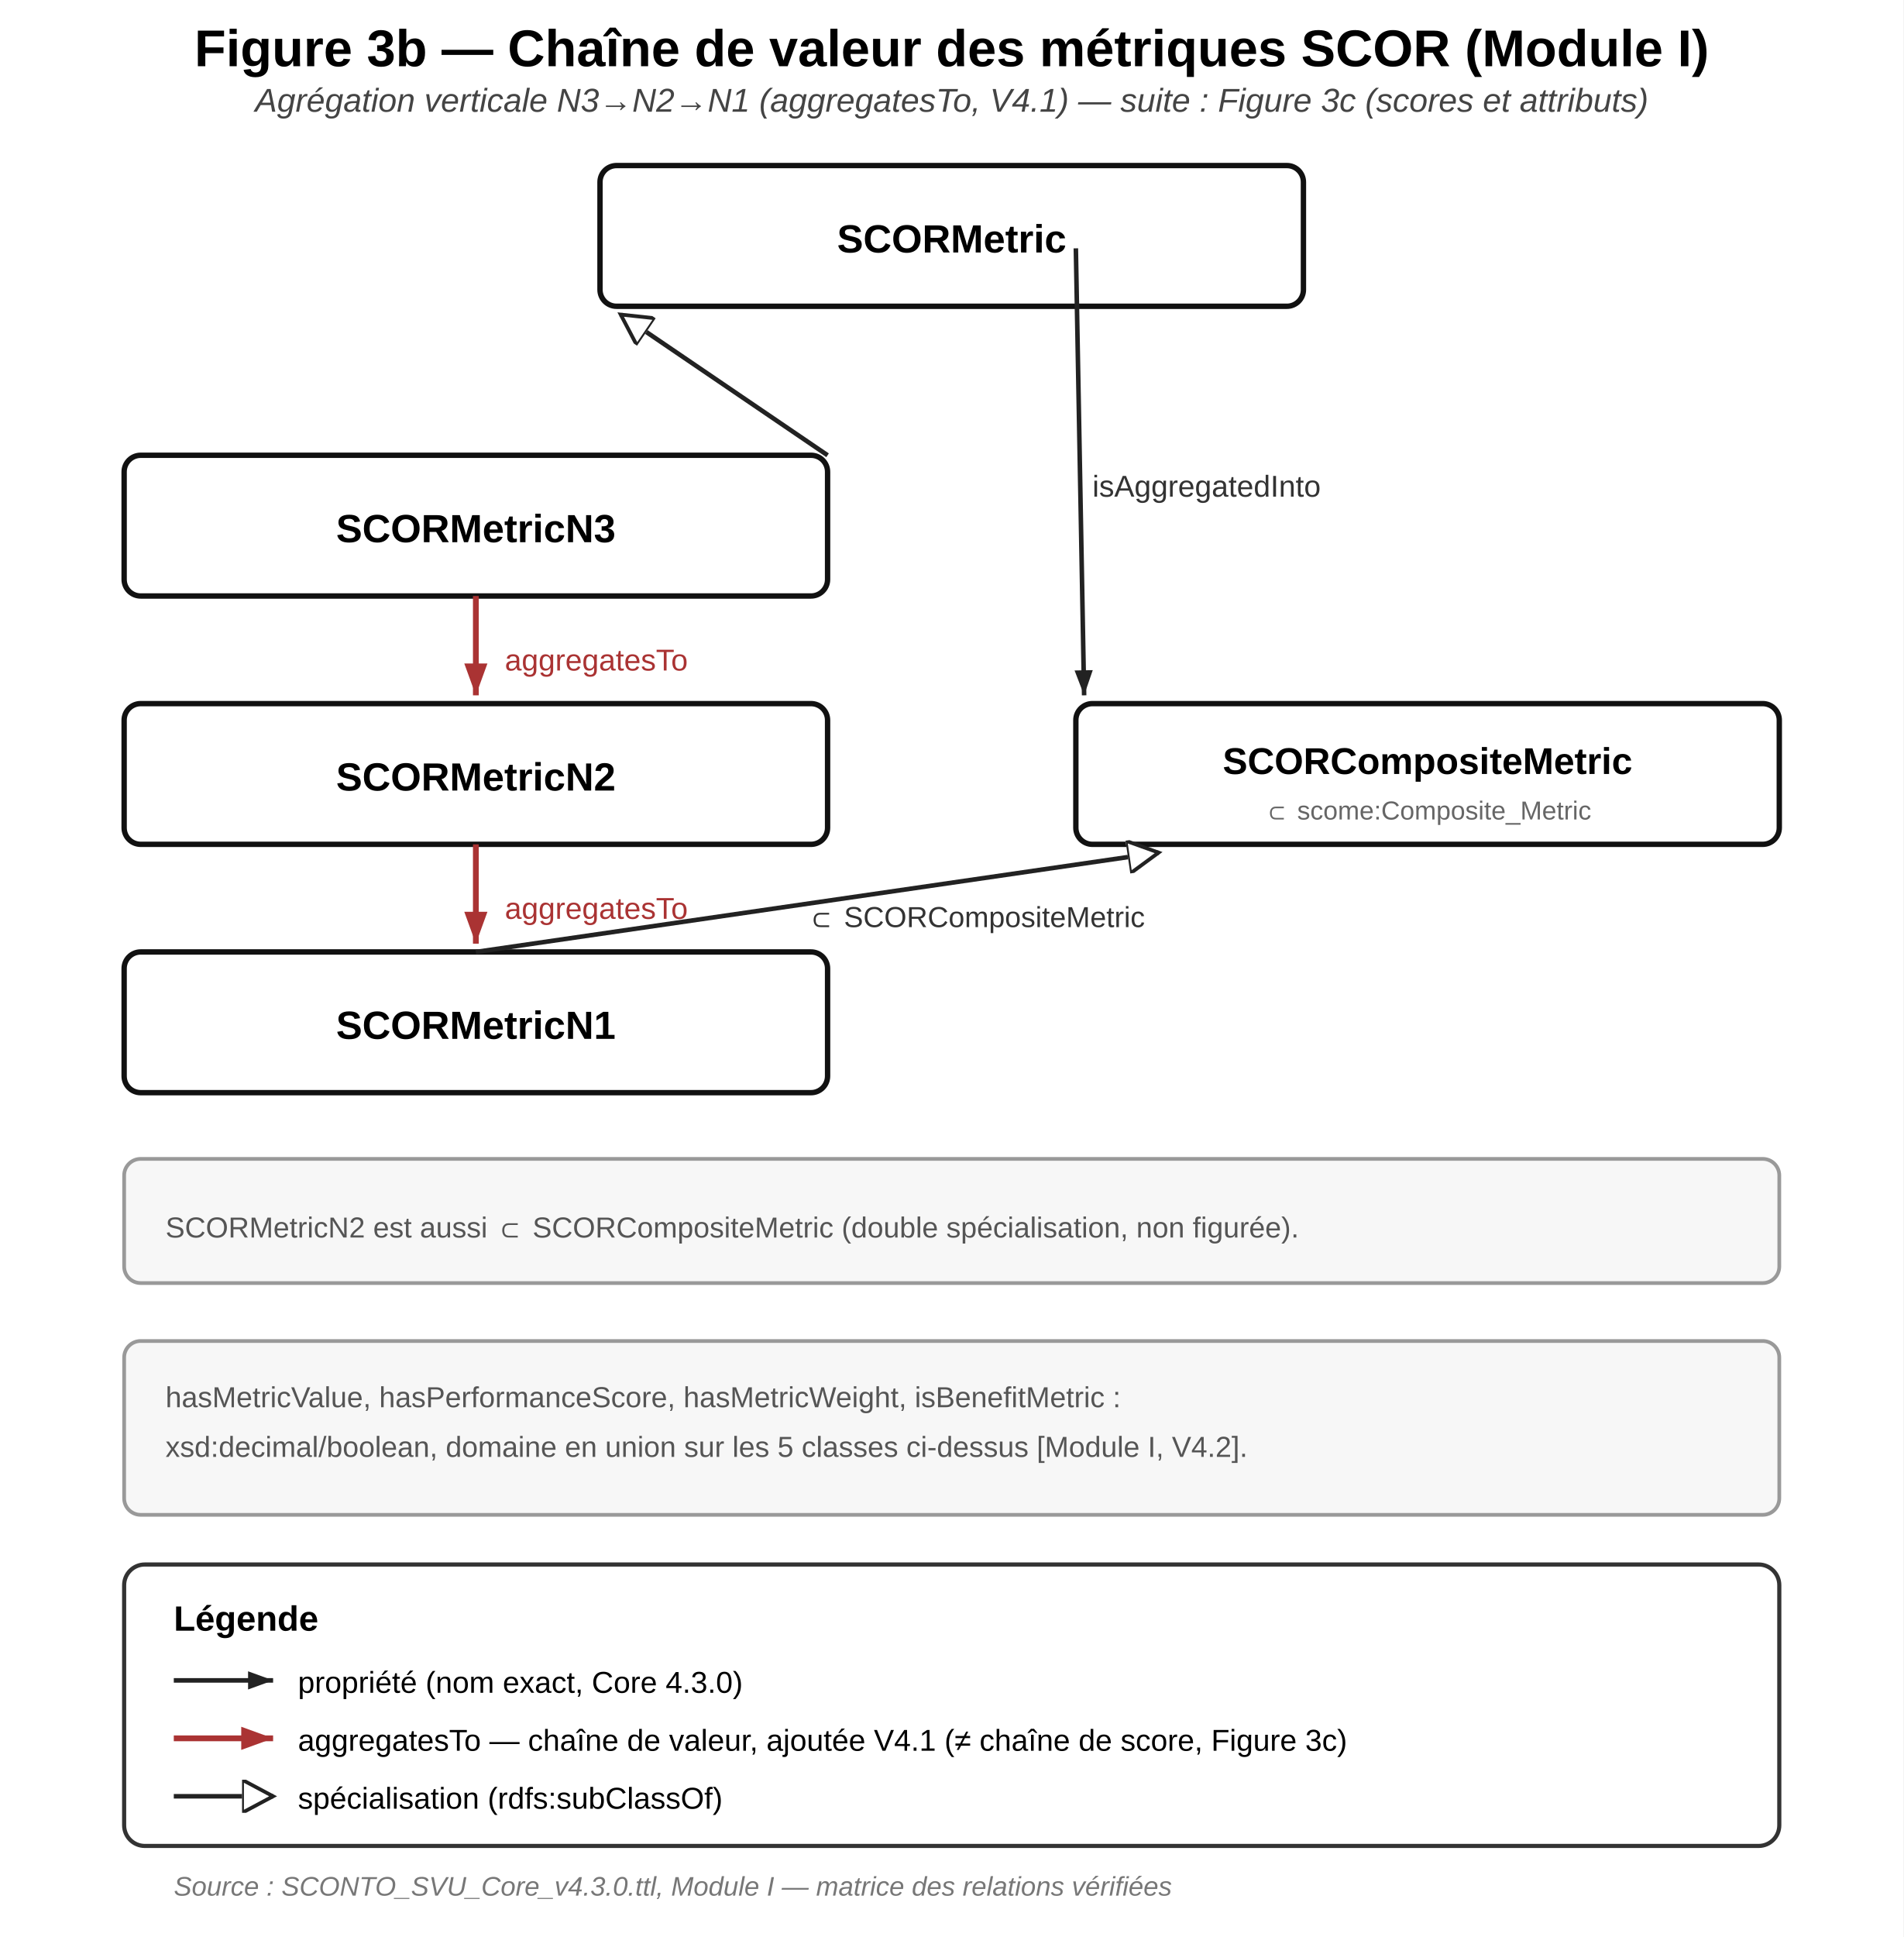
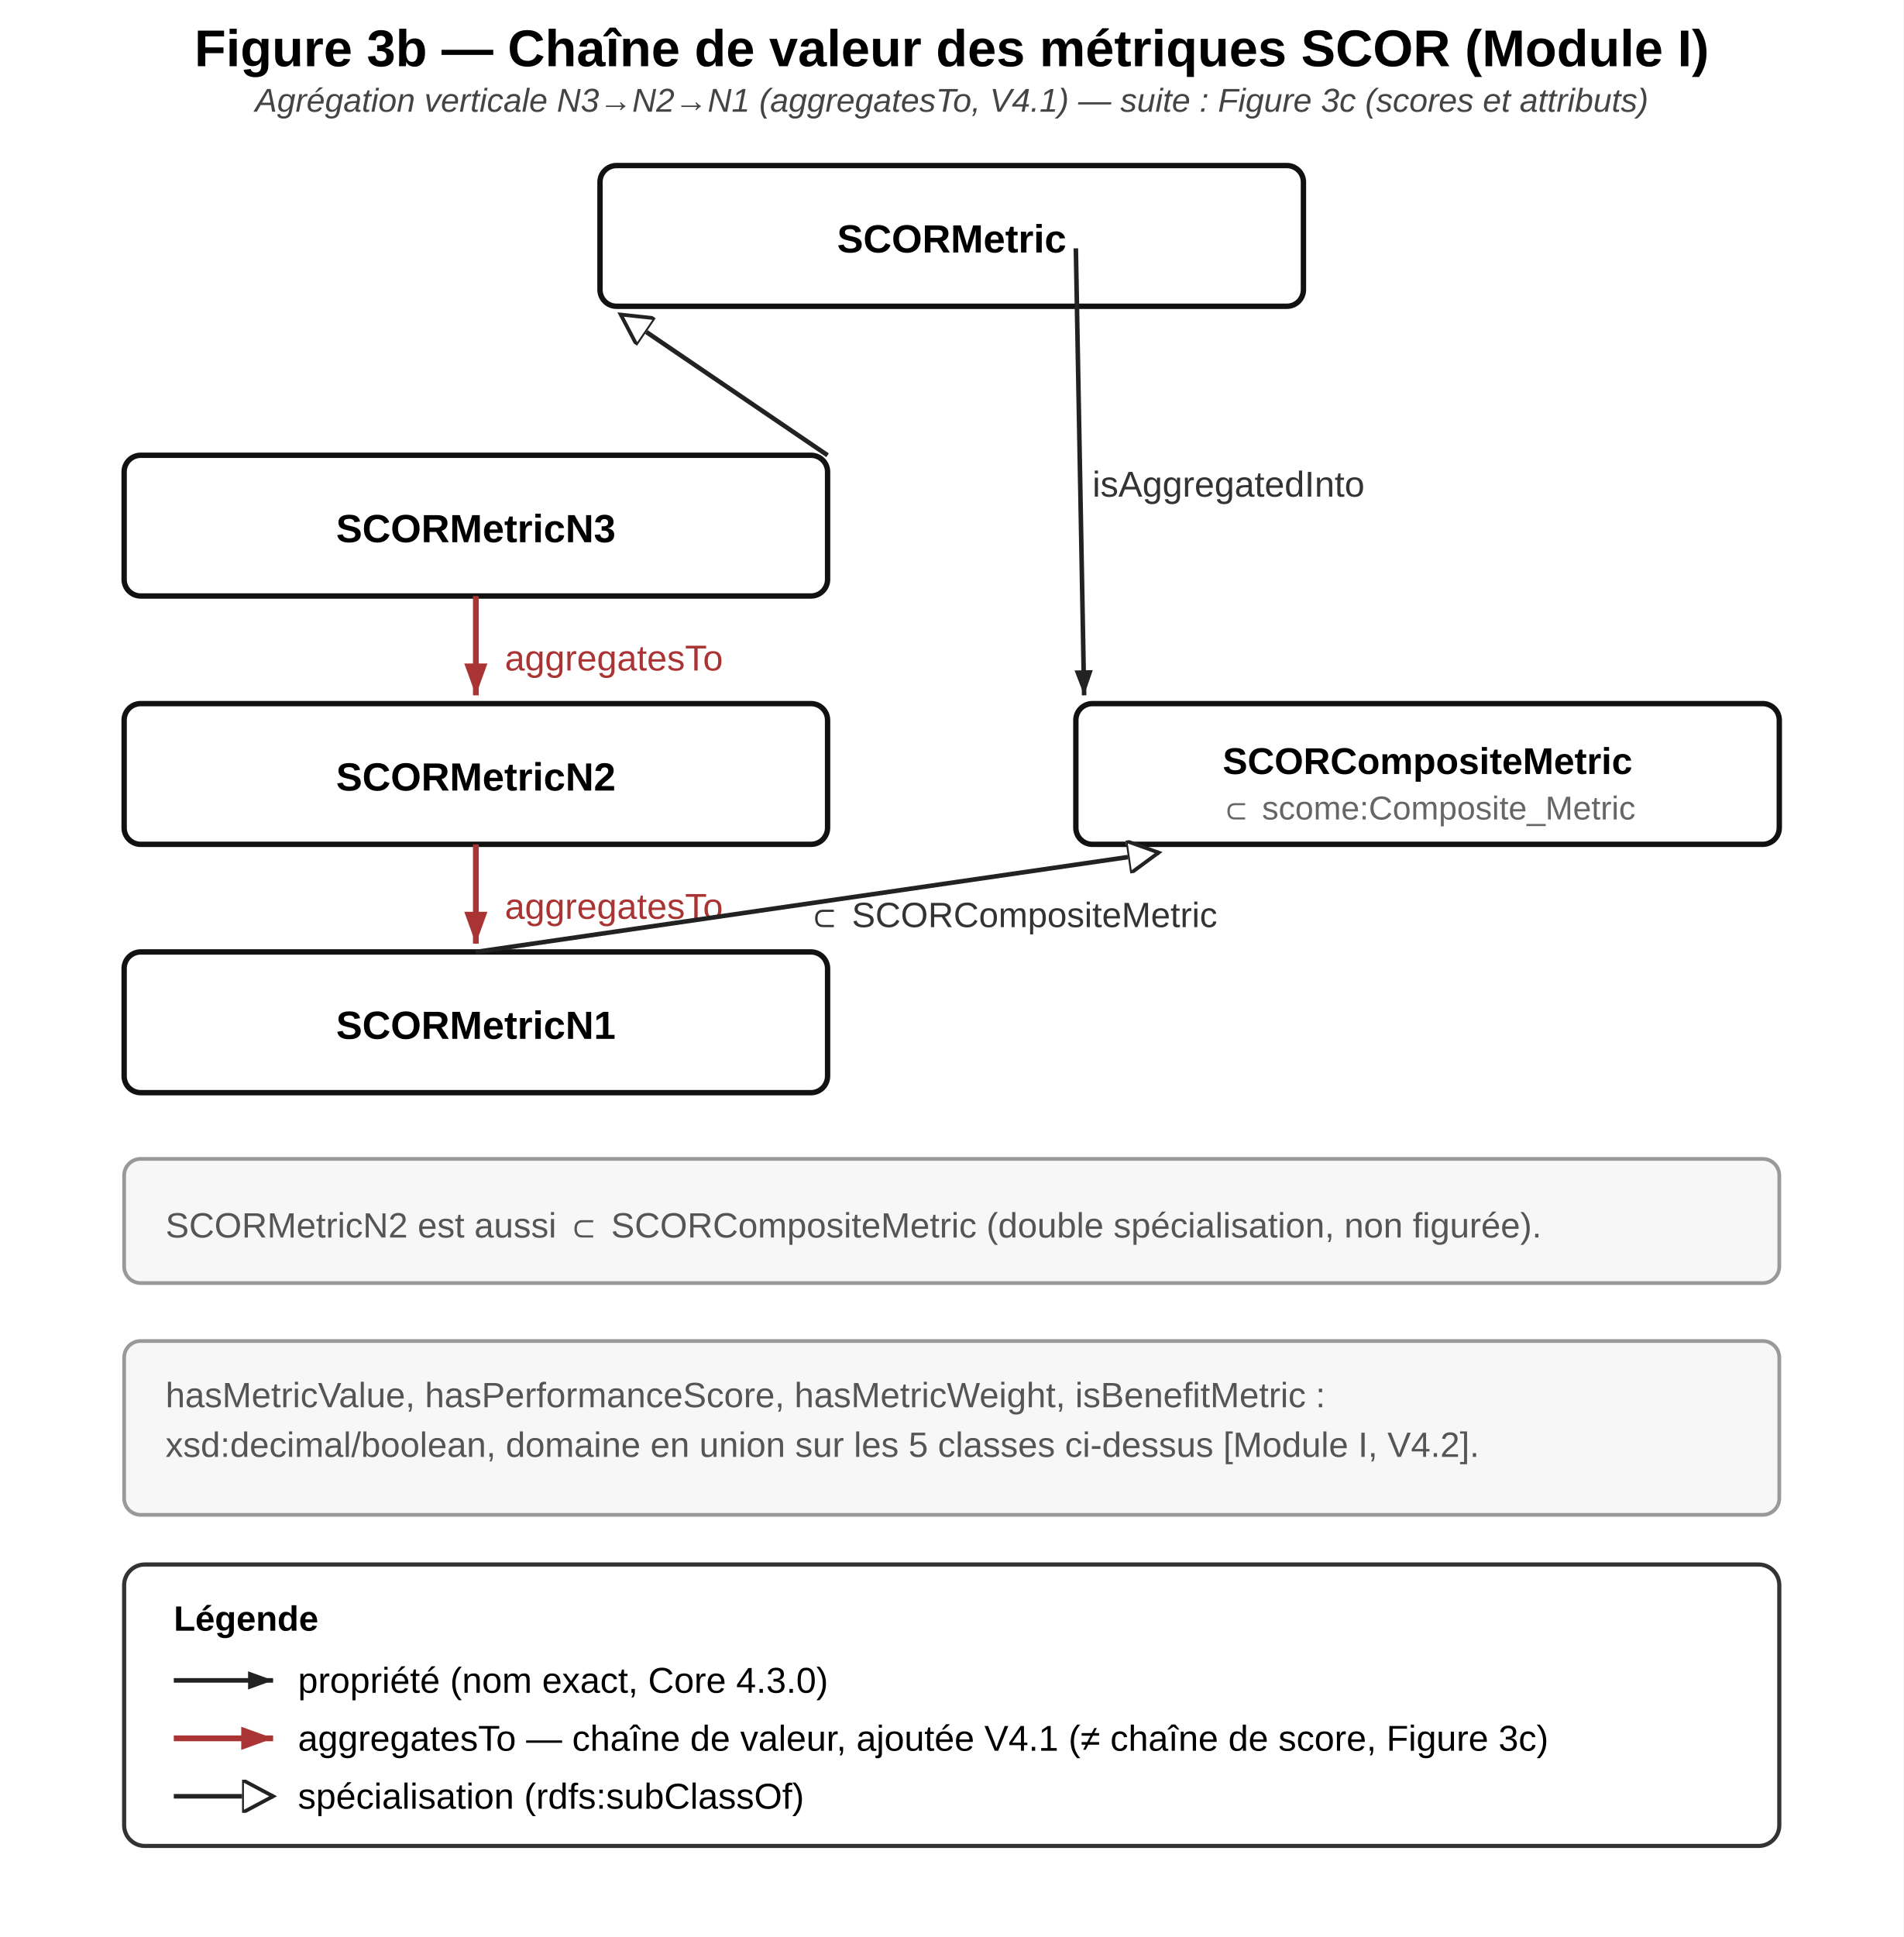
<svg xmlns="http://www.w3.org/2000/svg" viewBox="0 0 460 468" font-family="Arial, Helvetica, sans-serif">
  <defs>
    <marker id="arrow" markerWidth="7" markerHeight="7" refX="5.5" refY="2" orient="auto" markerUnits="strokeWidth">
      <path d="M0,0 L5.5,2 L0,4 Z" fill="#222222" />
    </marker>
    <marker id="isa" markerWidth="9" markerHeight="8" refX="7.5" refY="4" orient="auto" markerUnits="userSpaceOnUse">
      <path d="M0,0 L7.5,4 L0,8 Z" fill="#ffffff" stroke="#222222" stroke-width="0.9" />
    </marker>
    <marker id="arrowred" markerWidth="7" markerHeight="7" refX="5.5" refY="2" orient="auto" markerUnits="strokeWidth">
      <path d="M0,0 L5.5,2 L0,4 Z" fill="#aa3333" />
    </marker>
  </defs>
  <rect x="0" y="0" width="460" height="468" fill="#ffffff" />
  <text x="230" y="16" text-anchor="middle" font-size="12.5" font-weight="bold">Figure 3b — Chaîne de valeur des métriques SCOR (Module I)</text>
  <text x="230" y="27" text-anchor="middle" font-size="8" font-style="italic" fill="#444444">Agrégation verticale N3→N2→N1 (aggregatesTo, V4.1) — suite : Figure 3c (scores et attributs)</text>
  <rect x="145" y="40" width="170" height="34" rx="4" fill="#ffffff" stroke="#111111" stroke-width="1.3" />
  <text x="230" y="61" text-anchor="middle" font-size="9.5" font-weight="bold">SCORMetric</text>
  <rect x="30" y="110" width="170" height="34" rx="4" fill="#ffffff" stroke="#111111" stroke-width="1.3" />
  <text x="115" y="131" text-anchor="middle" font-size="9.5" font-weight="bold">SCORMetricN3</text>
  <line x1="200" y1="110" x2="150" y2="76" stroke="#222222" stroke-width="1.1" marker-end="url(#isa)" />
  <rect x="30" y="170" width="170" height="34" rx="4" fill="#ffffff" stroke="#111111" stroke-width="1.3" />
  <text x="115" y="191" text-anchor="middle" font-size="9.5" font-weight="bold">SCORMetricN2</text>
  <line x1="115" y1="144" x2="115" y2="168" stroke="#aa3333" stroke-width="1.4" marker-end="url(#arrowred)" />
-   <text x="122" y="162" font-size="7.3" fill="#aa3333">aggregatesTo</text>
+   <text x="122" y="162" font-size="8.7" fill="#aa3333">aggregatesTo</text>
  <rect x="260" y="170" width="170" height="34" rx="4" fill="#ffffff" stroke="#111111" stroke-width="1.3" />
  <text x="345" y="187" text-anchor="middle" font-size="9" font-weight="bold">SCORCompositeMetric</text>
-   <text x="345" y="198" text-anchor="middle" font-size="6.3" fill="#666666">⊂ scome:Composite_Metric</text>
+   <text x="345" y="198" text-anchor="middle" font-size="8" fill="#666666">⊂ scome:Composite_Metric</text>
  <line x1="260" y1="60" x2="262" y2="168" stroke="#222222" stroke-width="1.1" marker-end="url(#arrow)" />
-   <text x="264" y="120" font-size="7.3" fill="#333333">isAggregatedInto</text>
+   <text x="264" y="120" font-size="8.7" fill="#333333">isAggregatedInto</text>
  <rect x="30" y="230" width="170" height="34" rx="4" fill="#ffffff" stroke="#111111" stroke-width="1.3" />
  <text x="115" y="251" text-anchor="middle" font-size="9.5" font-weight="bold">SCORMetricN1</text>
  <line x1="115" y1="204" x2="115" y2="228" stroke="#aa3333" stroke-width="1.4" marker-end="url(#arrowred)" />
-   <text x="122" y="222" font-size="7.3" fill="#aa3333">aggregatesTo</text>
+   <text x="122" y="222" font-size="8.7" fill="#aa3333">aggregatesTo</text>
  <line x1="115" y1="230" x2="280" y2="206" stroke="#222222" stroke-width="1.1" marker-end="url(#isa)" />
-   <text x="195" y="224" font-size="7" fill="#333333">⊂ SCORCompositeMetric</text>
+   <text x="195" y="224" font-size="8.5" fill="#333333">⊂ SCORCompositeMetric</text>
  <rect x="30" y="280" width="400" height="30" rx="4" fill="#f7f7f7" stroke="#999999" stroke-width="0.9" />
-   <text x="40" y="299" font-size="7" fill="#555555">SCORMetricN2 est aussi ⊂ SCORCompositeMetric (double spécialisation, non figurée).</text>
+   <text x="40" y="299" font-size="8.5" fill="#555555">SCORMetricN2 est aussi ⊂ SCORCompositeMetric (double spécialisation, non figurée).</text>
  <rect x="30" y="324" width="400" height="42" rx="4" fill="#f7f7f7" stroke="#999999" stroke-width="0.9" />
-   <text x="40" y="340" font-size="7" fill="#555555">hasMetricValue, hasPerformanceScore, hasMetricWeight, isBenefitMetric :</text>
-   <text x="40" y="352" font-size="7" fill="#555555">xsd:decimal/boolean, domaine en union sur les 5 classes ci-dessus [Module I, V4.2].</text>
+   <text x="40" y="340" font-size="8.5" fill="#555555">hasMetricValue, hasPerformanceScore, hasMetricWeight, isBenefitMetric :</text>
+   <text x="40" y="352" font-size="8.5" fill="#555555">xsd:decimal/boolean, domaine en union sur les 5 classes ci-dessus [Module I, V4.2].</text>
  <rect x="30" y="378" width="400" height="68" rx="5" fill="#ffffff" stroke="#333333" stroke-width="1" />
  <text x="42" y="394" font-size="8.5" font-weight="bold">Légende</text>
  <line x1="42" y1="406" x2="66" y2="406" stroke="#222222" stroke-width="1.1" marker-end="url(#arrow)" />
-   <text x="72" y="409" font-size="7.3">propriété (nom exact, Core 4.3.0)</text>
+   <text x="72" y="409" font-size="8.7">propriété (nom exact, Core 4.3.0)</text>
  <line x1="42" y1="420" x2="66" y2="420" stroke="#aa3333" stroke-width="1.4" marker-end="url(#arrowred)" />
-   <text x="72" y="423" font-size="7.3">aggregatesTo — chaîne de valeur, ajoutée V4.1 (≠ chaîne de score, Figure 3c)</text>
+   <text x="72" y="423" font-size="8.7">aggregatesTo — chaîne de valeur, ajoutée V4.1 (≠ chaîne de score, Figure 3c)</text>
  <line x1="42" y1="434" x2="66" y2="434" stroke="#222222" stroke-width="1.1" marker-end="url(#isa)" />
-   <text x="72" y="437" font-size="7.3">spécialisation (rdfs:subClassOf)</text>
-   <text x="42" y="458" font-size="6.5" font-style="italic" fill="#777777">Source : SCONTO_SVU_Core_v4.3.0.ttl, Module I — matrice des relations vérifiées</text>
+   <text x="72" y="437" font-size="8.7">spécialisation (rdfs:subClassOf)</text>
</svg>
